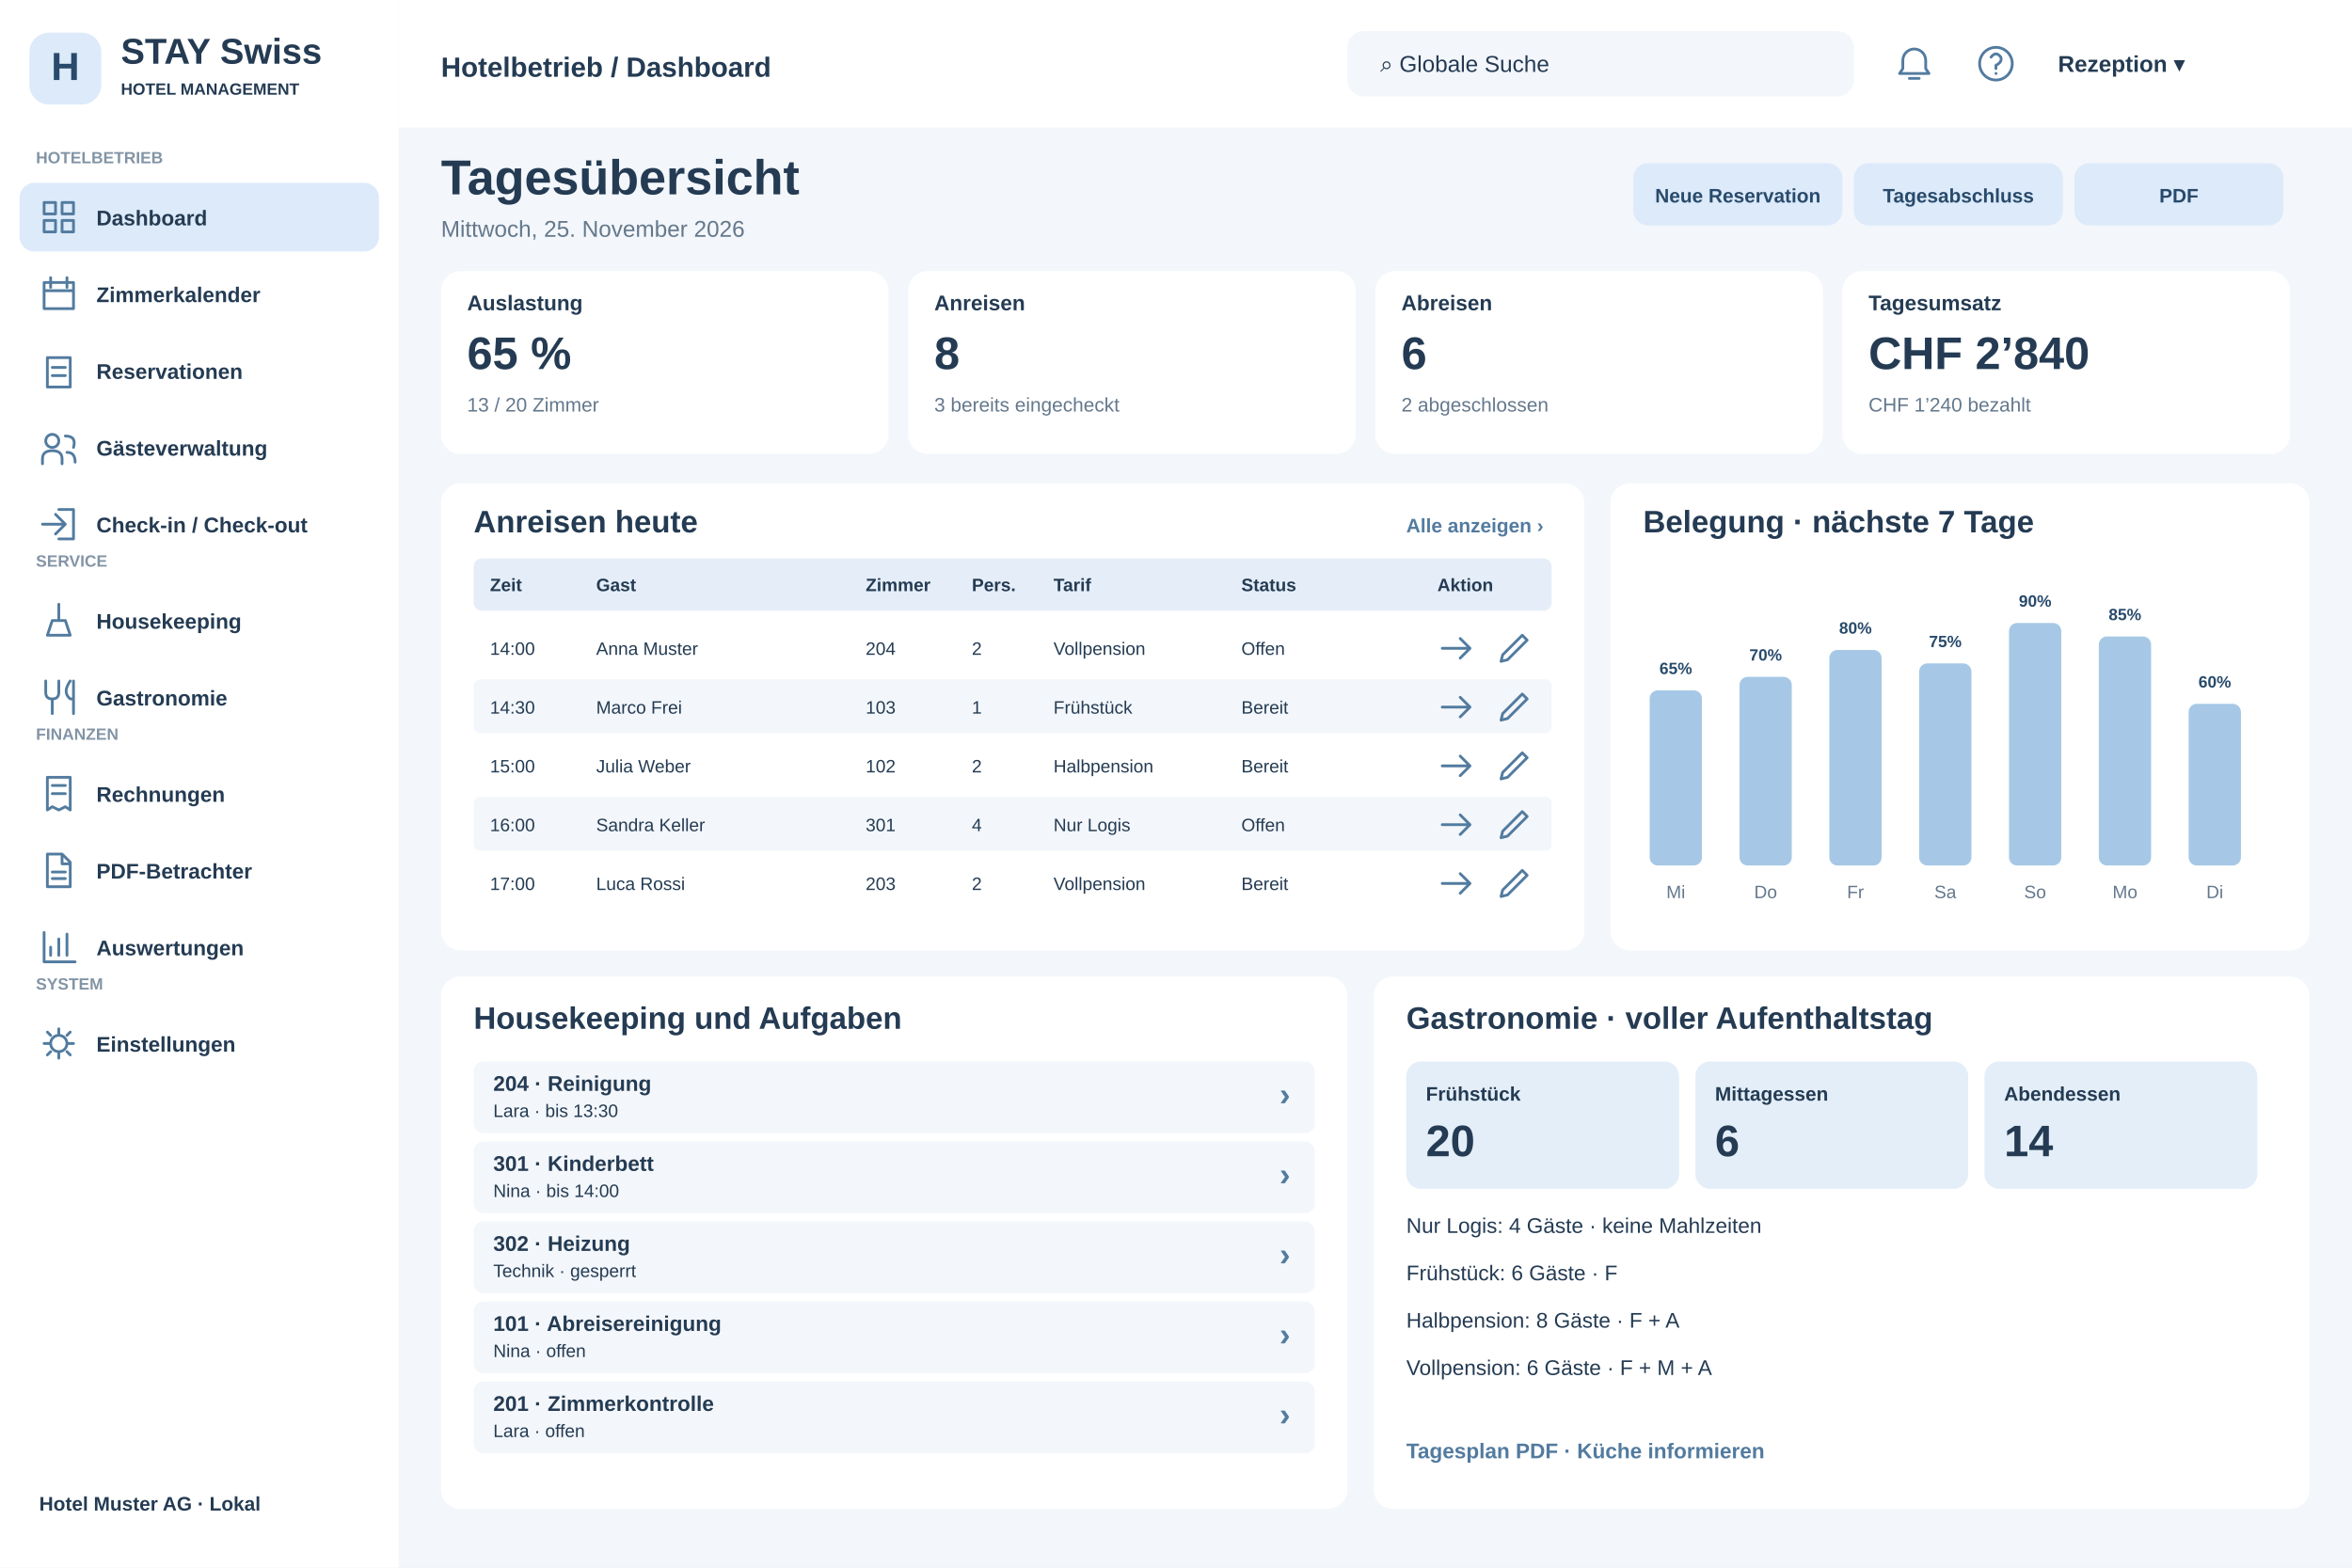
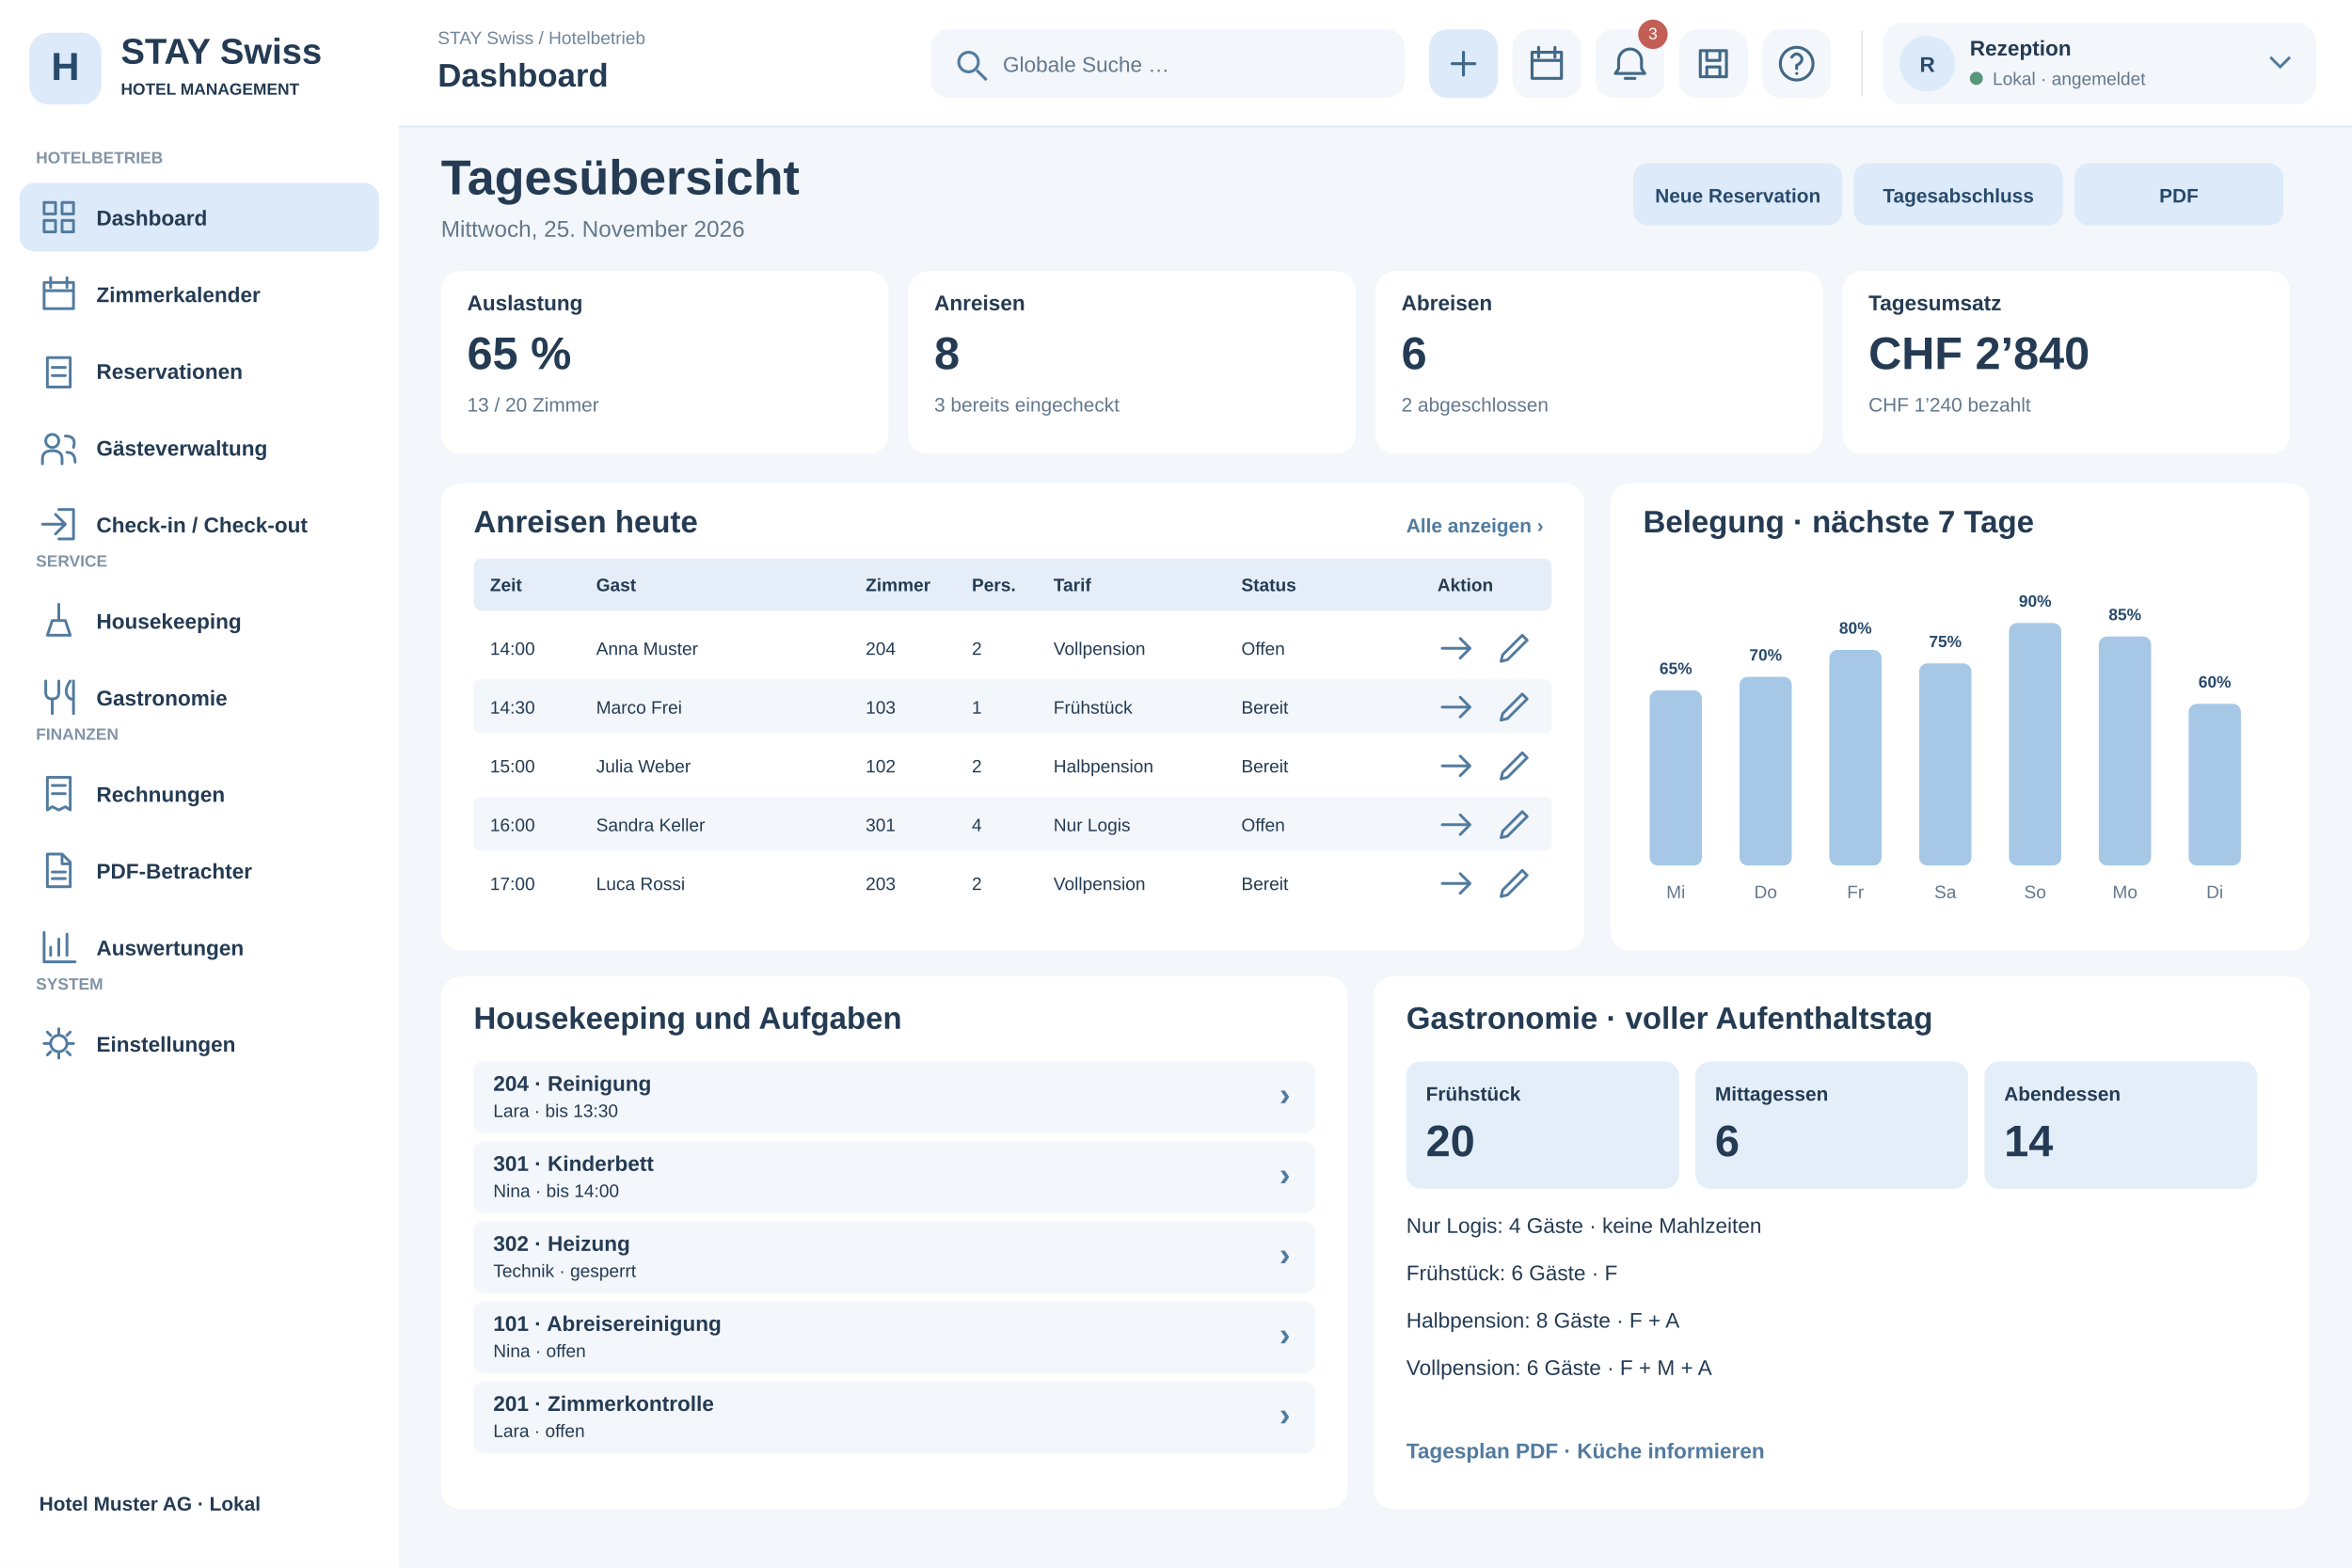
<svg xmlns="http://www.w3.org/2000/svg" width="1440" height="960" viewBox="0 0 1440 960">
  <rect x="0" y="0" width="1440" height="960" fill="#f3f6fa" rx="0" />
  <rect x="0" y="0" width="244" height="960" fill="#fff" rx="0" />
  <rect x="18" y="20" width="44" height="44" fill="#dceafa" rx="12" />
  <text x="40" y="49" font-family="Arial,sans-serif" font-size="24" font-weight="700" fill="#284a6b" text-anchor="middle">H</text>
  <text x="74" y="39" font-family="Arial,sans-serif" font-size="22" font-weight="700" fill="#243b53" text-anchor="start">STAY Swiss</text>
  <text x="74" y="58" font-family="Arial,sans-serif" font-size="10" font-weight="600" fill="#243b53" text-anchor="start">HOTEL MANAGEMENT</text>
  <text x="22" y="100" font-family="Arial,sans-serif" font-size="10" font-weight="700" fill="#8294a5" text-anchor="start">HOTELBETRIEB</text>
  <rect x="12" y="112" width="220" height="42" fill="#dceafa" rx="9" />
  <g transform="translate(24,121)" fill="none" stroke="#527b9f" stroke-width="1.7" stroke-linecap="round" stroke-linejoin="round">
    <path d="M3 3h7v7H3zM14 3h7v7h-7zM3 14h7v7H3zM14 14h7v7h-7z" />
  </g>
  <text x="59" y="138" font-family="Arial,sans-serif" font-size="13" font-weight="600" fill="#243b53" text-anchor="start">Dashboard</text>
  <rect x="12" y="159" width="220" height="42" fill="#fff" rx="9" />
  <g transform="translate(24,168)" fill="none" stroke="#527b9f" stroke-width="1.7" stroke-linecap="round" stroke-linejoin="round">
    <path d="M3 5h18v16H3zM7 2v6M17 2v6M3 10h18" />
  </g>
  <text x="59" y="185" font-family="Arial,sans-serif" font-size="13" font-weight="600" fill="#243b53" text-anchor="start">Zimmerkalender</text>
  <rect x="12" y="206" width="220" height="42" fill="#fff" rx="9" />
  <g transform="translate(24,215)" fill="none" stroke="#527b9f" stroke-width="1.7" stroke-linecap="round" stroke-linejoin="round">
    <path d="M5 4h14v18H5zM8 10h8M8 15h8" />
  </g>
  <text x="59" y="232" font-family="Arial,sans-serif" font-size="13" font-weight="600" fill="#243b53" text-anchor="start">Reservationen</text>
  <rect x="12" y="253" width="220" height="42" fill="#fff" rx="9" />
  <g transform="translate(24,262)" fill="none" stroke="#527b9f" stroke-width="1.7" stroke-linecap="round" stroke-linejoin="round">
    <path d="M8 12a4 4 0 1 0 0-8a4 4 0 1 0 0 8M2 22v-3q0-5 6-5t6 5v3M16 5q7 0 5 7M17 15q5 0 5 6" />
  </g>
  <text x="59" y="279" font-family="Arial,sans-serif" font-size="13" font-weight="600" fill="#243b53" text-anchor="start">Gästeverwaltung</text>
  <rect x="12" y="300" width="220" height="42" fill="#fff" rx="9" />
  <g transform="translate(24,309)" fill="none" stroke="#527b9f" stroke-width="1.7" stroke-linecap="round" stroke-linejoin="round">
    <path d="M12 3h9v18h-9M2 12h14M10 6l6 6-6 6" />
  </g>
  <text x="59" y="326" font-family="Arial,sans-serif" font-size="13" font-weight="600" fill="#243b53" text-anchor="start">Check-in / Check-out</text>
  <text x="22" y="347" font-family="Arial,sans-serif" font-size="10" font-weight="700" fill="#8294a5" text-anchor="start">SERVICE</text>
  <rect x="12" y="359" width="220" height="42" fill="#fff" rx="9" />
  <g transform="translate(24,368)" fill="none" stroke="#527b9f" stroke-width="1.7" stroke-linecap="round" stroke-linejoin="round">
    <path d="M5 21h14l-3-9H8zM12 12V2" />
  </g>
  <text x="59" y="385" font-family="Arial,sans-serif" font-size="13" font-weight="600" fill="#243b53" text-anchor="start">Housekeeping</text>
  <rect x="12" y="406" width="220" height="42" fill="#fff" rx="9" />
  <g transform="translate(24,415)" fill="none" stroke="#527b9f" stroke-width="1.7" stroke-linecap="round" stroke-linejoin="round">
    <path d="M4 2v7q0 4 4 4t4-4V2M8 13v9M19 2q-5 7 0 11h2M21 2v20" />
  </g>
  <text x="59" y="432" font-family="Arial,sans-serif" font-size="13" font-weight="600" fill="#243b53" text-anchor="start">Gastronomie</text>
  <text x="22" y="453" font-family="Arial,sans-serif" font-size="10" font-weight="700" fill="#8294a5" text-anchor="start">FINANZEN</text>
  <rect x="12" y="465" width="220" height="42" fill="#fff" rx="9" />
  <g transform="translate(24,474)" fill="none" stroke="#527b9f" stroke-width="1.7" stroke-linecap="round" stroke-linejoin="round">
    <path d="M5 2h14v20l-3-2-4 2-4-2-3 2zM8 7h8M8 12h8" />
  </g>
  <text x="59" y="491" font-family="Arial,sans-serif" font-size="13" font-weight="600" fill="#243b53" text-anchor="start">Rechnungen</text>
  <rect x="12" y="512" width="220" height="42" fill="#fff" rx="9" />
  <g transform="translate(24,521)" fill="none" stroke="#527b9f" stroke-width="1.7" stroke-linecap="round" stroke-linejoin="round">
    <path d="M5 2h9l5 5v15H5zM14 2v6h5M8 13h8M8 17h8" />
  </g>
  <text x="59" y="538" font-family="Arial,sans-serif" font-size="13" font-weight="600" fill="#243b53" text-anchor="start">PDF-Betrachter</text>
  <rect x="12" y="559" width="220" height="42" fill="#fff" rx="9" />
  <g transform="translate(24,568)" fill="none" stroke="#527b9f" stroke-width="1.7" stroke-linecap="round" stroke-linejoin="round">
    <path d="M3 3v18h19M7 17v-5M12 17V7M17 17V4" />
  </g>
  <text x="59" y="585" font-family="Arial,sans-serif" font-size="13" font-weight="600" fill="#243b53" text-anchor="start">Auswertungen</text>
  <text x="22" y="606" font-family="Arial,sans-serif" font-size="10" font-weight="700" fill="#8294a5" text-anchor="start">SYSTEM</text>
  <rect x="12" y="618" width="220" height="42" fill="#fff" rx="9" />
  <g transform="translate(24,627)" fill="none" stroke="#527b9f" stroke-width="1.7" stroke-linecap="round" stroke-linejoin="round">
    <path d="M12 3v3M12 18v3M3 12h3M18 12h3M5 5l2 2M17 17l2 2M5 19l2-2M17 7l2-2M12 7a5 5 0 1 0 0 10a5 5 0 1 0 0-10" />
  </g>
  <text x="59" y="644" font-family="Arial,sans-serif" font-size="13" font-weight="600" fill="#243b53" text-anchor="start">Einstellungen</text>
  <text x="24" y="925" font-family="Arial,sans-serif" font-size="12" font-weight="600" fill="#243b53" text-anchor="start">Hotel Muster AG · Lokal</text>
  <rect x="244" y="0" width="1196" height="78" fill="#fff" rx="0" />
  <text x="270" y="47" font-family="Arial,sans-serif" font-size="17" font-weight="700" fill="#243b53" text-anchor="start">Hotelbetrieb / Dashboard</text>
  <rect x="825" y="19" width="310" height="40" fill="#f3f6fa" rx="10" />
  <text x="845" y="44" font-family="Arial,sans-serif" font-size="14" font-weight="400" fill="#243b53" text-anchor="start">⌕  Globale Suche</text>
  <g transform="translate(1160,27)" fill="none" stroke="#527b9f" stroke-width="1.7" stroke-linecap="round" stroke-linejoin="round">
    <path d="M12 3a7 7 0 0 0-7 7v5l-2 3h18l-2-3v-5a7 7 0 0 0-7-7M9 21h6" />
  </g>
  <g transform="translate(1210,27)" fill="none" stroke="#527b9f" stroke-width="1.7" stroke-linecap="round" stroke-linejoin="round">
    <path d="M12 2a10 10 0 1 0 0 20a10 10 0 1 0 0-20M9 8q3-4 6 0q1 3-3 5v2M12 18h.1" />
  </g>
  <text x="1260" y="44" font-family="Arial,sans-serif" font-size="14" font-weight="700" fill="#243b53" text-anchor="start">Rezeption  ▾</text>
  <text x="270" y="119" font-family="Arial,sans-serif" font-size="30" font-weight="700" fill="#243b53" text-anchor="start">Tagesübersicht</text>
  <text x="270" y="145" font-family="Arial,sans-serif" font-size="14" font-weight="400" fill="#64788c" text-anchor="start">Mittwoch, 25. November 2026</text>
  <rect x="1000" y="100" width="128" height="38" fill="#dceafa" rx="9" />
  <text x="1064" y="124" font-family="Arial,sans-serif" font-size="12" font-weight="700" fill="#284a6b" text-anchor="middle">Neue Reservation</text>
  <rect x="1135" y="100" width="128" height="38" fill="#dceafa" rx="9" />
  <text x="1199" y="124" font-family="Arial,sans-serif" font-size="12" font-weight="700" fill="#284a6b" text-anchor="middle">Tagesabschluss</text>
  <rect x="1270" y="100" width="128" height="38" fill="#dceafa" rx="9" />
  <text x="1334" y="124" font-family="Arial,sans-serif" font-size="12" font-weight="700" fill="#284a6b" text-anchor="middle">PDF</text>
  <rect x="270" y="166" width="274" height="112" fill="#fff" rx="12" />
  <text x="286" y="190" font-family="Arial,sans-serif" font-size="13" font-weight="600" fill="#243b53" text-anchor="start">Auslastung</text>
  <text x="286" y="226" font-family="Arial,sans-serif" font-size="28" font-weight="700" fill="#243b53" text-anchor="start">65 %</text>
  <text x="286" y="252" font-family="Arial,sans-serif" font-size="12" font-weight="400" fill="#64788c" text-anchor="start">13 / 20 Zimmer</text>
  <rect x="556" y="166" width="274" height="112" fill="#fff" rx="12" />
  <text x="572" y="190" font-family="Arial,sans-serif" font-size="13" font-weight="600" fill="#243b53" text-anchor="start">Anreisen</text>
  <text x="572" y="226" font-family="Arial,sans-serif" font-size="28" font-weight="700" fill="#243b53" text-anchor="start">8</text>
  <text x="572" y="252" font-family="Arial,sans-serif" font-size="12" font-weight="400" fill="#64788c" text-anchor="start">3 bereits eingecheckt</text>
  <rect x="842" y="166" width="274" height="112" fill="#fff" rx="12" />
  <text x="858" y="190" font-family="Arial,sans-serif" font-size="13" font-weight="600" fill="#243b53" text-anchor="start">Abreisen</text>
  <text x="858" y="226" font-family="Arial,sans-serif" font-size="28" font-weight="700" fill="#243b53" text-anchor="start">6</text>
  <text x="858" y="252" font-family="Arial,sans-serif" font-size="12" font-weight="400" fill="#64788c" text-anchor="start">2 abgeschlossen</text>
  <rect x="1128" y="166" width="274" height="112" fill="#fff" rx="12" />
  <text x="1144" y="190" font-family="Arial,sans-serif" font-size="13" font-weight="600" fill="#243b53" text-anchor="start">Tagesumsatz</text>
  <text x="1144" y="226" font-family="Arial,sans-serif" font-size="28" font-weight="700" fill="#243b53" text-anchor="start">CHF 2’840</text>
  <text x="1144" y="252" font-family="Arial,sans-serif" font-size="12" font-weight="400" fill="#64788c" text-anchor="start">CHF 1’240 bezahlt</text>
  <rect x="270" y="296" width="700" height="286" fill="#fff" rx="12" />
  <text x="290" y="326" font-family="Arial,sans-serif" font-size="19" font-weight="700" fill="#243b53" text-anchor="start">Anreisen heute</text>
  <text x="945" y="326" font-family="Arial,sans-serif" font-size="12" font-weight="600" fill="#527b9f" text-anchor="end">Alle anzeigen ›</text>
  <rect x="290" y="342" width="660" height="32" fill="#e5eef8" rx="5" />
  <text x="300" y="362" font-family="Arial,sans-serif" font-size="11" font-weight="700" fill="#243b53" text-anchor="start">Zeit</text>
  <text x="365" y="362" font-family="Arial,sans-serif" font-size="11" font-weight="700" fill="#243b53" text-anchor="start">Gast</text>
  <text x="530" y="362" font-family="Arial,sans-serif" font-size="11" font-weight="700" fill="#243b53" text-anchor="start">Zimmer</text>
  <text x="595" y="362" font-family="Arial,sans-serif" font-size="11" font-weight="700" fill="#243b53" text-anchor="start">Pers.</text>
  <text x="645" y="362" font-family="Arial,sans-serif" font-size="11" font-weight="700" fill="#243b53" text-anchor="start">Tarif</text>
  <text x="760" y="362" font-family="Arial,sans-serif" font-size="11" font-weight="700" fill="#243b53" text-anchor="start">Status</text>
  <text x="880" y="362" font-family="Arial,sans-serif" font-size="11" font-weight="700" fill="#243b53" text-anchor="start">Aktion</text>
  <rect x="290" y="380" width="660" height="33" fill="#fff" rx="4" />
  <text x="300" y="401" font-family="Arial,sans-serif" font-size="11" font-weight="400" fill="#243b53" text-anchor="start">14:00</text>
  <text x="365" y="401" font-family="Arial,sans-serif" font-size="11" font-weight="400" fill="#243b53" text-anchor="start">Anna Muster</text>
  <text x="530" y="401" font-family="Arial,sans-serif" font-size="11" font-weight="400" fill="#243b53" text-anchor="start">204</text>
  <text x="595" y="401" font-family="Arial,sans-serif" font-size="11" font-weight="400" fill="#243b53" text-anchor="start">2</text>
  <text x="645" y="401" font-family="Arial,sans-serif" font-size="11" font-weight="400" fill="#243b53" text-anchor="start">Vollpension</text>
  <text x="760" y="401" font-family="Arial,sans-serif" font-size="11" font-weight="400" fill="#243b53" text-anchor="start">Offen</text>
  <g transform="translate(880,385)" fill="none" stroke="#527b9f" stroke-width="1.7" stroke-linecap="round" stroke-linejoin="round">
    <path d="M3 12h17M14 6l6 6-6 6" />
  </g>
  <g transform="translate(915,385)" fill="none" stroke="#527b9f" stroke-width="1.7" stroke-linecap="round" stroke-linejoin="round">
    <path d="M4 20l4-1 12-12-3-3L5 16z" />
  </g>
  <rect x="290" y="416" width="660" height="33" fill="#f3f6fa" rx="4" />
  <text x="300" y="437" font-family="Arial,sans-serif" font-size="11" font-weight="400" fill="#243b53" text-anchor="start">14:30</text>
  <text x="365" y="437" font-family="Arial,sans-serif" font-size="11" font-weight="400" fill="#243b53" text-anchor="start">Marco Frei</text>
  <text x="530" y="437" font-family="Arial,sans-serif" font-size="11" font-weight="400" fill="#243b53" text-anchor="start">103</text>
  <text x="595" y="437" font-family="Arial,sans-serif" font-size="11" font-weight="400" fill="#243b53" text-anchor="start">1</text>
  <text x="645" y="437" font-family="Arial,sans-serif" font-size="11" font-weight="400" fill="#243b53" text-anchor="start">Frühstück</text>
  <text x="760" y="437" font-family="Arial,sans-serif" font-size="11" font-weight="400" fill="#243b53" text-anchor="start">Bereit</text>
  <g transform="translate(880,421)" fill="none" stroke="#527b9f" stroke-width="1.7" stroke-linecap="round" stroke-linejoin="round">
    <path d="M3 12h17M14 6l6 6-6 6" />
  </g>
  <g transform="translate(915,421)" fill="none" stroke="#527b9f" stroke-width="1.7" stroke-linecap="round" stroke-linejoin="round">
    <path d="M4 20l4-1 12-12-3-3L5 16z" />
  </g>
  <rect x="290" y="452" width="660" height="33" fill="#fff" rx="4" />
  <text x="300" y="473" font-family="Arial,sans-serif" font-size="11" font-weight="400" fill="#243b53" text-anchor="start">15:00</text>
  <text x="365" y="473" font-family="Arial,sans-serif" font-size="11" font-weight="400" fill="#243b53" text-anchor="start">Julia Weber</text>
  <text x="530" y="473" font-family="Arial,sans-serif" font-size="11" font-weight="400" fill="#243b53" text-anchor="start">102</text>
  <text x="595" y="473" font-family="Arial,sans-serif" font-size="11" font-weight="400" fill="#243b53" text-anchor="start">2</text>
  <text x="645" y="473" font-family="Arial,sans-serif" font-size="11" font-weight="400" fill="#243b53" text-anchor="start">Halbpension</text>
  <text x="760" y="473" font-family="Arial,sans-serif" font-size="11" font-weight="400" fill="#243b53" text-anchor="start">Bereit</text>
  <g transform="translate(880,457)" fill="none" stroke="#527b9f" stroke-width="1.7" stroke-linecap="round" stroke-linejoin="round">
    <path d="M3 12h17M14 6l6 6-6 6" />
  </g>
  <g transform="translate(915,457)" fill="none" stroke="#527b9f" stroke-width="1.7" stroke-linecap="round" stroke-linejoin="round">
    <path d="M4 20l4-1 12-12-3-3L5 16z" />
  </g>
  <rect x="290" y="488" width="660" height="33" fill="#f3f6fa" rx="4" />
  <text x="300" y="509" font-family="Arial,sans-serif" font-size="11" font-weight="400" fill="#243b53" text-anchor="start">16:00</text>
  <text x="365" y="509" font-family="Arial,sans-serif" font-size="11" font-weight="400" fill="#243b53" text-anchor="start">Sandra Keller</text>
  <text x="530" y="509" font-family="Arial,sans-serif" font-size="11" font-weight="400" fill="#243b53" text-anchor="start">301</text>
  <text x="595" y="509" font-family="Arial,sans-serif" font-size="11" font-weight="400" fill="#243b53" text-anchor="start">4</text>
  <text x="645" y="509" font-family="Arial,sans-serif" font-size="11" font-weight="400" fill="#243b53" text-anchor="start">Nur Logis</text>
  <text x="760" y="509" font-family="Arial,sans-serif" font-size="11" font-weight="400" fill="#243b53" text-anchor="start">Offen</text>
  <g transform="translate(880,493)" fill="none" stroke="#527b9f" stroke-width="1.7" stroke-linecap="round" stroke-linejoin="round">
    <path d="M3 12h17M14 6l6 6-6 6" />
  </g>
  <g transform="translate(915,493)" fill="none" stroke="#527b9f" stroke-width="1.7" stroke-linecap="round" stroke-linejoin="round">
    <path d="M4 20l4-1 12-12-3-3L5 16z" />
  </g>
  <rect x="290" y="524" width="660" height="33" fill="#fff" rx="4" />
  <text x="300" y="545" font-family="Arial,sans-serif" font-size="11" font-weight="400" fill="#243b53" text-anchor="start">17:00</text>
  <text x="365" y="545" font-family="Arial,sans-serif" font-size="11" font-weight="400" fill="#243b53" text-anchor="start">Luca Rossi</text>
  <text x="530" y="545" font-family="Arial,sans-serif" font-size="11" font-weight="400" fill="#243b53" text-anchor="start">203</text>
  <text x="595" y="545" font-family="Arial,sans-serif" font-size="11" font-weight="400" fill="#243b53" text-anchor="start">2</text>
  <text x="645" y="545" font-family="Arial,sans-serif" font-size="11" font-weight="400" fill="#243b53" text-anchor="start">Vollpension</text>
  <text x="760" y="545" font-family="Arial,sans-serif" font-size="11" font-weight="400" fill="#243b53" text-anchor="start">Bereit</text>
  <g transform="translate(880,529)" fill="none" stroke="#527b9f" stroke-width="1.7" stroke-linecap="round" stroke-linejoin="round">
    <path d="M3 12h17M14 6l6 6-6 6" />
  </g>
  <g transform="translate(915,529)" fill="none" stroke="#527b9f" stroke-width="1.7" stroke-linecap="round" stroke-linejoin="round">
    <path d="M4 20l4-1 12-12-3-3L5 16z" />
  </g>
  <rect x="986" y="296" width="428" height="286" fill="#fff" rx="12" />
  <text x="1006" y="326" font-family="Arial,sans-serif" font-size="19" font-weight="700" fill="#243b53" text-anchor="start">Belegung · nächste 7 Tage</text>
  <rect x="1010" y="422.75" width="32" height="107.25" fill="#a6c8e6" rx="5" />
  <text x="1026" y="412.75" font-family="Arial,sans-serif" font-size="10" font-weight="600" fill="#284a6b" text-anchor="middle">65%</text>
  <text x="1026" y="550" font-family="Arial,sans-serif" font-size="11" font-weight="400" fill="#64788c" text-anchor="middle">Mi</text>
  <rect x="1065" y="414.5" width="32" height="115.5" fill="#a6c8e6" rx="5" />
  <text x="1081" y="404.5" font-family="Arial,sans-serif" font-size="10" font-weight="600" fill="#284a6b" text-anchor="middle">70%</text>
  <text x="1081" y="550" font-family="Arial,sans-serif" font-size="11" font-weight="400" fill="#64788c" text-anchor="middle">Do</text>
  <rect x="1120" y="398" width="32" height="132" fill="#a6c8e6" rx="5" />
  <text x="1136" y="388" font-family="Arial,sans-serif" font-size="10" font-weight="600" fill="#284a6b" text-anchor="middle">80%</text>
  <text x="1136" y="550" font-family="Arial,sans-serif" font-size="11" font-weight="400" fill="#64788c" text-anchor="middle">Fr</text>
  <rect x="1175" y="406.25" width="32" height="123.75" fill="#a6c8e6" rx="5" />
  <text x="1191" y="396.25" font-family="Arial,sans-serif" font-size="10" font-weight="600" fill="#284a6b" text-anchor="middle">75%</text>
  <text x="1191" y="550" font-family="Arial,sans-serif" font-size="11" font-weight="400" fill="#64788c" text-anchor="middle">Sa</text>
  <rect x="1230" y="381.5" width="32" height="148.5" fill="#a6c8e6" rx="5" />
  <text x="1246" y="371.5" font-family="Arial,sans-serif" font-size="10" font-weight="600" fill="#284a6b" text-anchor="middle">90%</text>
  <text x="1246" y="550" font-family="Arial,sans-serif" font-size="11" font-weight="400" fill="#64788c" text-anchor="middle">So</text>
  <rect x="1285" y="389.75" width="32" height="140.25" fill="#a6c8e6" rx="5" />
  <text x="1301" y="379.75" font-family="Arial,sans-serif" font-size="10" font-weight="600" fill="#284a6b" text-anchor="middle">85%</text>
  <text x="1301" y="550" font-family="Arial,sans-serif" font-size="11" font-weight="400" fill="#64788c" text-anchor="middle">Mo</text>
  <rect x="1340" y="431" width="32" height="99" fill="#a6c8e6" rx="5" />
  <text x="1356" y="421" font-family="Arial,sans-serif" font-size="10" font-weight="600" fill="#284a6b" text-anchor="middle">60%</text>
  <text x="1356" y="550" font-family="Arial,sans-serif" font-size="11" font-weight="400" fill="#64788c" text-anchor="middle">Di</text>
  <rect x="270" y="598" width="555" height="326" fill="#fff" rx="12" />
  <text x="290" y="630" font-family="Arial,sans-serif" font-size="19" font-weight="700" fill="#243b53" text-anchor="start">Housekeeping und Aufgaben</text>
  <rect x="290" y="650" width="515" height="44" fill="#f3f6fa" rx="6" />
  <text x="302" y="668" font-family="Arial,sans-serif" font-size="13" font-weight="700" fill="#243b53" text-anchor="start">204 · Reinigung</text>
  <text x="302" y="684" font-family="Arial,sans-serif" font-size="11" font-weight="400" fill="#243b53" text-anchor="start">Lara · bis 13:30</text>
  <text x="790" y="677" font-family="Arial,sans-serif" font-size="20" font-weight="600" fill="#527b9f" text-anchor="end">›</text>
  <rect x="290" y="699" width="515" height="44" fill="#f3f6fa" rx="6" />
  <text x="302" y="717" font-family="Arial,sans-serif" font-size="13" font-weight="700" fill="#243b53" text-anchor="start">301 · Kinderbett</text>
  <text x="302" y="733" font-family="Arial,sans-serif" font-size="11" font-weight="400" fill="#243b53" text-anchor="start">Nina · bis 14:00</text>
  <text x="790" y="726" font-family="Arial,sans-serif" font-size="20" font-weight="600" fill="#527b9f" text-anchor="end">›</text>
  <rect x="290" y="748" width="515" height="44" fill="#f3f6fa" rx="6" />
  <text x="302" y="766" font-family="Arial,sans-serif" font-size="13" font-weight="700" fill="#243b53" text-anchor="start">302 · Heizung</text>
  <text x="302" y="782" font-family="Arial,sans-serif" font-size="11" font-weight="400" fill="#243b53" text-anchor="start">Technik · gesperrt</text>
  <text x="790" y="775" font-family="Arial,sans-serif" font-size="20" font-weight="600" fill="#527b9f" text-anchor="end">›</text>
  <rect x="290" y="797" width="515" height="44" fill="#f3f6fa" rx="6" />
  <text x="302" y="815" font-family="Arial,sans-serif" font-size="13" font-weight="700" fill="#243b53" text-anchor="start">101 · Abreisereinigung</text>
  <text x="302" y="831" font-family="Arial,sans-serif" font-size="11" font-weight="400" fill="#243b53" text-anchor="start">Nina · offen</text>
  <text x="790" y="824" font-family="Arial,sans-serif" font-size="20" font-weight="600" fill="#527b9f" text-anchor="end">›</text>
  <rect x="290" y="846" width="515" height="44" fill="#f3f6fa" rx="6" />
  <text x="302" y="864" font-family="Arial,sans-serif" font-size="13" font-weight="700" fill="#243b53" text-anchor="start">201 · Zimmerkontrolle</text>
  <text x="302" y="880" font-family="Arial,sans-serif" font-size="11" font-weight="400" fill="#243b53" text-anchor="start">Lara · offen</text>
  <text x="790" y="873" font-family="Arial,sans-serif" font-size="20" font-weight="600" fill="#527b9f" text-anchor="end">›</text>
  <rect x="841" y="598" width="573" height="326" fill="#fff" rx="12" />
  <text x="861" y="630" font-family="Arial,sans-serif" font-size="19" font-weight="700" fill="#243b53" text-anchor="start">Gastronomie · voller Aufenthaltstag</text>
  <rect x="861" y="650" width="167" height="78" fill="#e3eef8" rx="9" />
  <text x="873" y="674" font-family="Arial,sans-serif" font-size="12" font-weight="600" fill="#243b53" text-anchor="start">Frühstück</text>
  <text x="873" y="708" font-family="Arial,sans-serif" font-size="27" font-weight="700" fill="#243b53" text-anchor="start">20</text>
  <rect x="1038" y="650" width="167" height="78" fill="#e3eef8" rx="9" />
  <text x="1050" y="674" font-family="Arial,sans-serif" font-size="12" font-weight="600" fill="#243b53" text-anchor="start">Mittagessen</text>
  <text x="1050" y="708" font-family="Arial,sans-serif" font-size="27" font-weight="700" fill="#243b53" text-anchor="start">6</text>
  <rect x="1215" y="650" width="167" height="78" fill="#e3eef8" rx="9" />
  <text x="1227" y="674" font-family="Arial,sans-serif" font-size="12" font-weight="600" fill="#243b53" text-anchor="start">Abendessen</text>
  <text x="1227" y="708" font-family="Arial,sans-serif" font-size="27" font-weight="700" fill="#243b53" text-anchor="start">14</text>
  <text x="861" y="755" font-family="Arial,sans-serif" font-size="13" font-weight="400" fill="#243b53" text-anchor="start">Nur Logis: 4 Gäste · keine Mahlzeiten</text>
  <text x="861" y="784" font-family="Arial,sans-serif" font-size="13" font-weight="400" fill="#243b53" text-anchor="start">Frühstück: 6 Gäste · F</text>
  <text x="861" y="813" font-family="Arial,sans-serif" font-size="13" font-weight="400" fill="#243b53" text-anchor="start">Halbpension: 8 Gäste · F + A</text>
  <text x="861" y="842" font-family="Arial,sans-serif" font-size="13" font-weight="400" fill="#243b53" text-anchor="start">Vollpension: 6 Gäste · F + M + A</text>
  <text x="861" y="893" font-family="Arial,sans-serif" font-size="13" font-weight="700" fill="#527b9f" text-anchor="start">Tagesplan PDF   ·   Küche informieren</text>
+   <g id="premium-header">
+     <style>.header-action:hover rect,.header-action:focus rect{fill:#c5dff4}.header-action{cursor:pointer}.header-action:focus{outline:none}</style>
+     <rect x="244" y="0" width="1196" height="78" fill="#fff" />
+     <path d="M244 77.5H1440" stroke="#dce5ee" />
+     <text x="268" y="27" font-family="Arial" font-size="11" fill="#71869a">STAY Swiss / Hotelbetrieb</text>
+     <text x="268" y="53" font-family="Arial" font-size="20" font-weight="700" fill="#243b53">Dashboard</text>
+     <g class="header-action" tabindex="0" aria-label="Globale Suche">
+       <rect x="570" y="18" width="290" height="42" rx="11" fill="#f3f6fa" />
+       <g transform="translate(584,29)" stroke="#527b9f" fill="none" stroke-width="1.8">
+         <circle cx="9" cy="9" r="6" />
+         <path d="M14 14l6 6" />
+       </g>
+       <text x="614" y="44" font-family="Arial" font-size="13" fill="#64788c">Globale Suche …</text>
+     </g>
+     <g class="header-action" tabindex="0" aria-label="Neue Reservation">
+       <rect x="875" y="18" width="42" height="42" rx="11" fill="#dceafa" />
+       <g transform="translate(884,27)" stroke="#416887" fill="none" stroke-width="1.8" stroke-linecap="round" stroke-linejoin="round">
+         <path d="M12 5v14M5 12h14" />
+       </g>
+     </g>
+     <g class="header-action" tabindex="0" aria-label="Tageskalender">
+       <rect x="926" y="18" width="42" height="42" rx="11" fill="#f3f6fa" />
+       <g transform="translate(935,27)" stroke="#416887" fill="none" stroke-width="1.8" stroke-linecap="round" stroke-linejoin="round">
+         <path d="M3 5h18v16H3zM7 2v6M17 2v6M3 10h18" />
+       </g>
+     </g>
+     <g class="header-action" tabindex="0" aria-label="Benachrichtigungen">
+       <rect x="977" y="18" width="42" height="42" rx="11" fill="#f3f6fa" />
+       <g transform="translate(986,27)" stroke="#416887" fill="none" stroke-width="1.8" stroke-linecap="round" stroke-linejoin="round">
+         <path d="M12 3a7 7 0 0 0-7 7v5l-2 3h18l-2-3v-5a7 7 0 0 0-7-7M9 21h6" />
+       </g>
+       <circle cx="1012" cy="21" r="9" fill="#c35e55" />
+       <text x="1012" y="24" font-family="Arial" font-size="10" text-anchor="middle" fill="#fff">3</text>
+     </g>
+     <g class="header-action" tabindex="0" aria-label="Datensicherung">
+       <rect x="1028" y="18" width="42" height="42" rx="11" fill="#f3f6fa" />
+       <g transform="translate(1037,27)" stroke="#416887" fill="none" stroke-width="1.8" stroke-linecap="round" stroke-linejoin="round">
+         <path d="M4 4h16v16H4zM8 4v6h8V4M8 20v-6h8v6" />
+       </g>
+     </g>
+     <g class="header-action" tabindex="0" aria-label="Hilfe">
+       <rect x="1079" y="18" width="42" height="42" rx="11" fill="#f3f6fa" />
+       <g transform="translate(1088,27)" stroke="#416887" fill="none" stroke-width="1.8" stroke-linecap="round" stroke-linejoin="round">
+         <path d="M12 2a10 10 0 1 0 0 20a10 10 0 1 0 0-20M9 8q3-4 6 0q1 3-3 5v2M12 18h.1" />
+       </g>
+     </g>
+     <path d="M1140 19v40" stroke="#dce5ee" />
+     <g class="header-action" tabindex="0" aria-label="Benutzerprofil und Abmelden">
+       <rect x="1153" y="14" width="265" height="50" rx="12" fill="#f3f6fa" />
+       <circle cx="1180" cy="39" r="17" fill="#dceafa" />
+       <text x="1180" y="44" text-anchor="middle" font-family="Arial" font-size="13" font-weight="700" fill="#284a6b">R</text>
+       <text x="1206" y="34" font-family="Arial" font-size="13" font-weight="700" fill="#243b53">Rezeption</text>
+       <circle cx="1210" cy="48" r="4" fill="#58977b" />
+       <text x="1220" y="52" font-family="Arial" font-size="11" fill="#64788c">Lokal · angemeldet</text>
+       <path d="M1390 35l6 6 6-6" fill="none" stroke="#527b9f" stroke-width="1.7" />
+     </g>
+   </g>
</svg>
